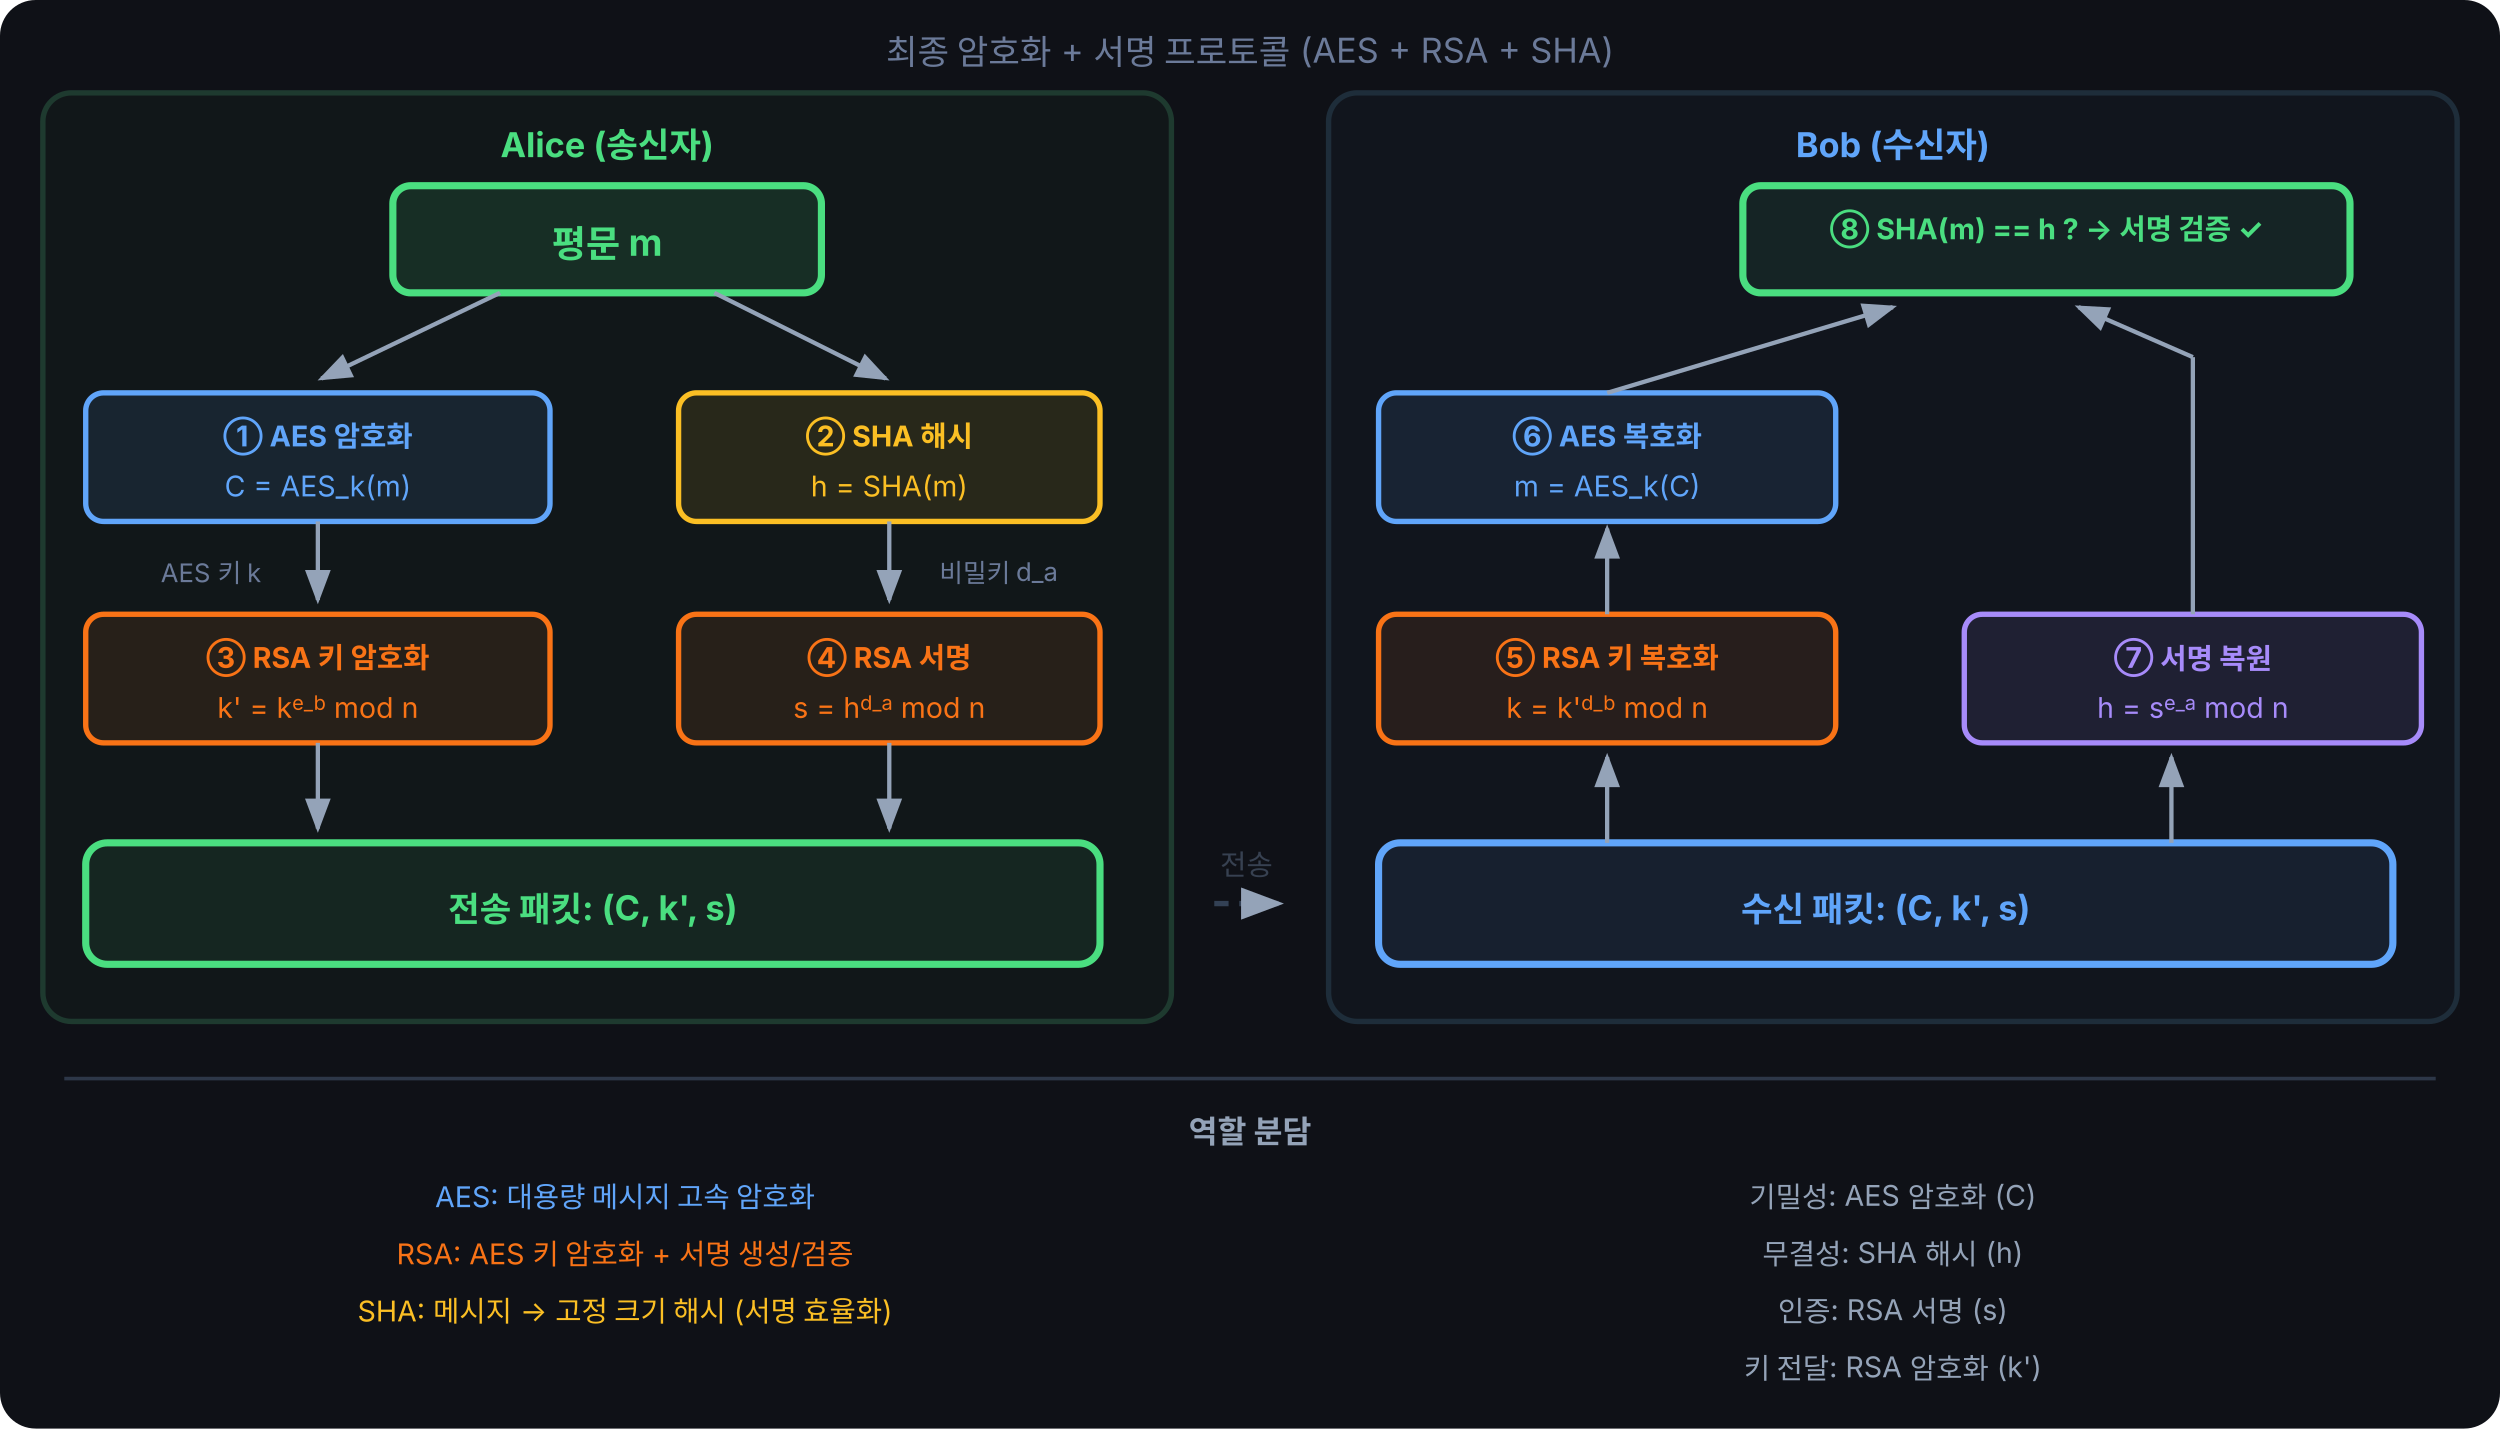
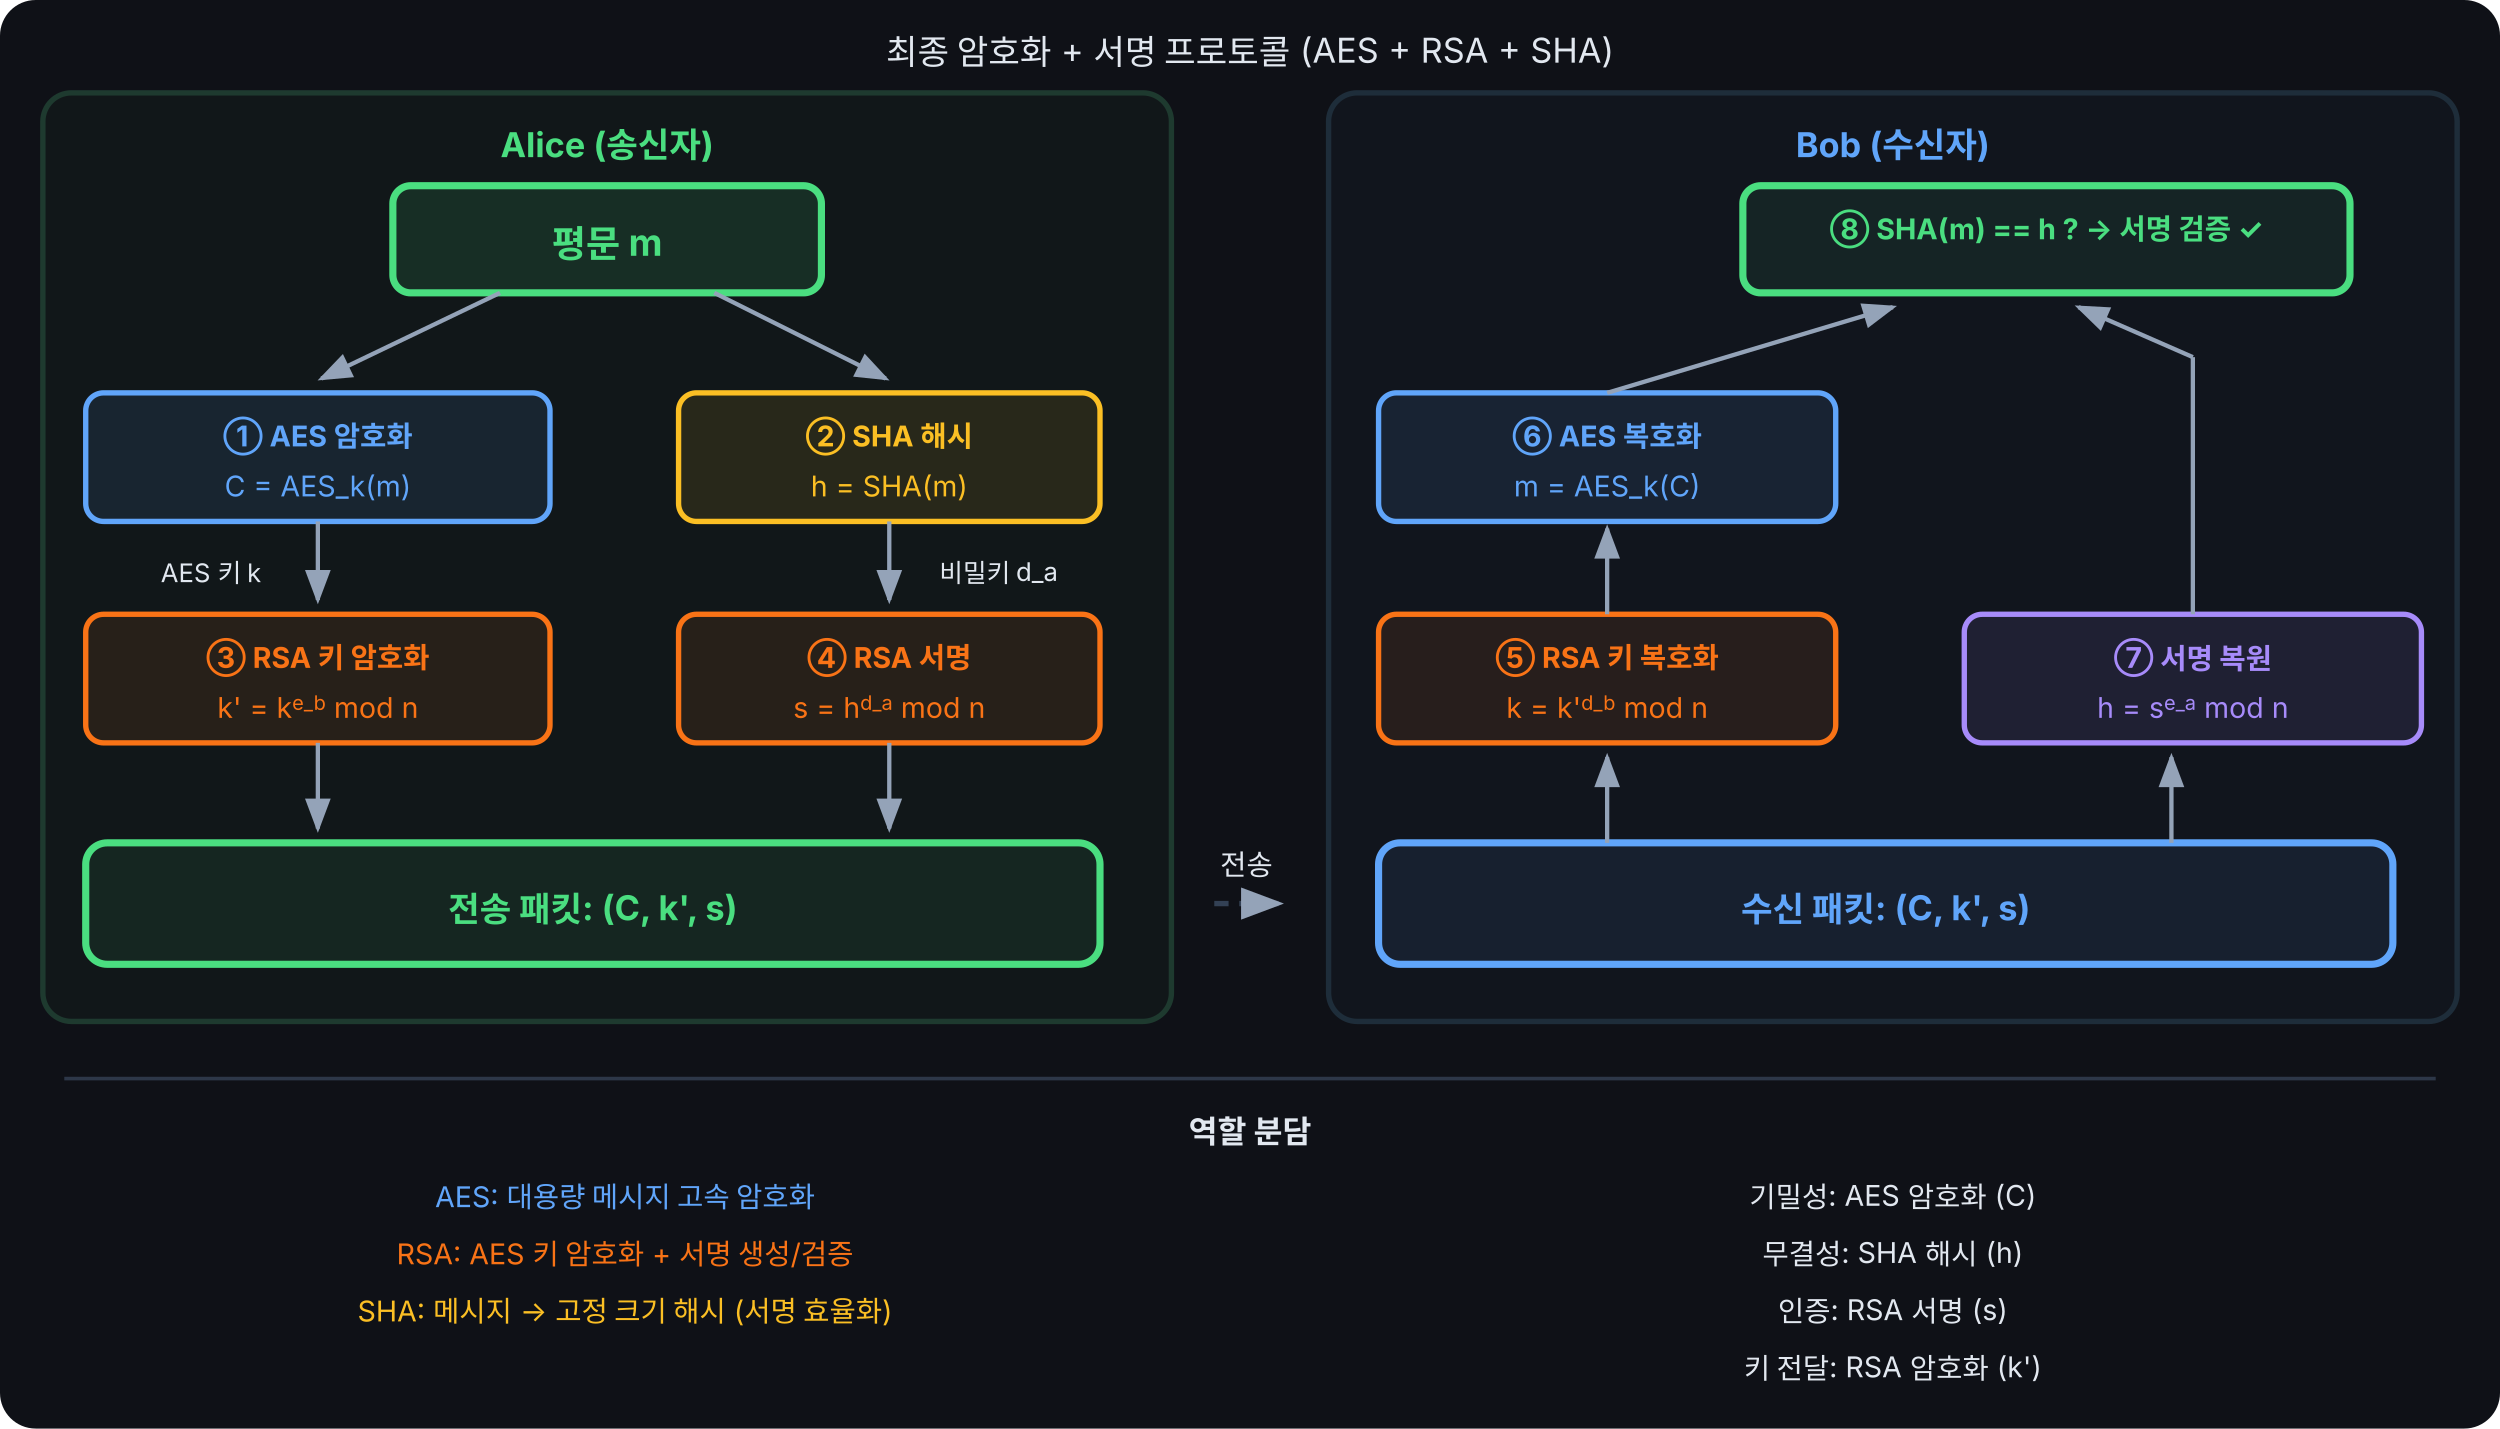
<svg xmlns="http://www.w3.org/2000/svg" viewBox="0 0 700 400" width="1050" height="600">
  <defs>
    <marker id="ra" markerWidth="8" markerHeight="6" refX="7" refY="3" orient="auto">
      <polygon points="0 0, 8 3, 0 6" fill="#94a3b8" />
    </marker>
    <marker id="ga" markerWidth="8" markerHeight="6" refX="7" refY="3" orient="auto">
      <polygon points="0 0, 8 3, 0 6" fill="#4ade80" />
    </marker>
    <marker id="oa" markerWidth="8" markerHeight="6" refX="7" refY="3" orient="auto">
      <polygon points="0 0, 8 3, 0 6" fill="#f97316" />
    </marker>
    <marker id="ya" markerWidth="8" markerHeight="6" refX="7" refY="3" orient="auto">
      <polygon points="0 0, 8 3, 0 6" fill="#fbbf24" />
    </marker>
    <marker id="ba" markerWidth="8" markerHeight="6" refX="7" refY="3" orient="auto">
      <polygon points="0 0, 8 3, 0 6" fill="#60a5fa" />
    </marker>
  </defs>
  <rect width="700" height="400" fill="#0f1117" rx="10" />
-   <text x="350" y="18" text-anchor="middle" font-family="system-ui,-apple-system,sans-serif" font-size="9.6" fill="#6b7a99">최종 암호화 + 서명 프로토콜 (AES + RSA + SHA)</text>
+   <text x="350" y="18" text-anchor="middle" font-family="system-ui,-apple-system,sans-serif" font-size="9.6" fill="#e2e8f0">최종 암호화 + 서명 프로토콜 (AES + RSA + SHA)</text>
  <rect x="12" y="26" width="316" height="260" rx="8" fill="rgba(74,222,128,0.03)" stroke="#1e3a2f" stroke-width="1.5" />
  <text x="170" y="44" text-anchor="middle" font-family="system-ui,-apple-system,sans-serif" font-size="9.6" font-weight="700" fill="#4ade80">Alice (송신자)</text>
  <rect x="110" y="52" width="120" height="30" rx="5" fill="rgba(74,222,128,0.12)" stroke="#4ade80" stroke-width="2" />
  <text x="170" y="72" text-anchor="middle" font-family="system-ui,-apple-system,sans-serif" font-size="10.4" font-weight="700" fill="#4ade80">평문  m</text>
  <line x1="140" y1="82" x2="90" y2="106" stroke="#94a3b8" stroke-width="1.2" marker-end="url(#ra)" />
  <rect x="24" y="110" width="130" height="36" rx="5" fill="rgba(96,165,250,0.1)" stroke="#60a5fa" stroke-width="1.5" />
  <text x="89" y="125" text-anchor="middle" font-family="system-ui,-apple-system,sans-serif" font-size="8" font-weight="700" fill="#60a5fa">① AES 암호화</text>
  <text x="89" y="139" text-anchor="middle" font-family="system-ui,-apple-system,sans-serif" font-size="8" fill="#60a5fa">C = AES_k(m)</text>
  <line x1="200" y1="82" x2="248" y2="106" stroke="#94a3b8" stroke-width="1.2" marker-end="url(#ra)" />
  <rect x="190" y="110" width="118" height="36" rx="5" fill="rgba(251,191,36,0.1)" stroke="#fbbf24" stroke-width="1.5" />
  <text x="249" y="125" text-anchor="middle" font-family="system-ui,-apple-system,sans-serif" font-size="8" font-weight="700" fill="#fbbf24">② SHA 해시</text>
  <text x="249" y="139" text-anchor="middle" font-family="system-ui,-apple-system,sans-serif" font-size="8" fill="#fbbf24">h = SHA(m)</text>
  <line x1="89" y1="146" x2="89" y2="168" stroke="#94a3b8" stroke-width="1.2" marker-end="url(#ra)" />
-   <text x="45" y="163" font-family="system-ui,-apple-system,sans-serif" font-size="7.2" fill="#6b7a99">AES 키 k</text>
+   <text x="45" y="163" font-family="system-ui,-apple-system,sans-serif" font-size="7.2" fill="#e2e8f0">AES 키 k</text>
  <rect x="24" y="172" width="130" height="36" rx="5" fill="rgba(249,115,22,0.1)" stroke="#f97316" stroke-width="1.5" />
  <text x="89" y="187" text-anchor="middle" font-family="system-ui,-apple-system,sans-serif" font-size="8" font-weight="700" fill="#f97316">③ RSA 키 암호화</text>
  <text x="89" y="201" text-anchor="middle" font-family="system-ui,-apple-system,sans-serif" font-size="8" fill="#f97316">k' = k<tspan baseline-shift="super" font-size="70%">e_b</tspan> mod n</text>
  <line x1="249" y1="146" x2="249" y2="168" stroke="#94a3b8" stroke-width="1.2" marker-end="url(#ra)" />
-   <text x="263" y="163" font-family="system-ui,-apple-system,sans-serif" font-size="7.2" fill="#6b7a99">비밀키 d_a</text>
+   <text x="263" y="163" font-family="system-ui,-apple-system,sans-serif" font-size="7.2" fill="#e2e8f0">비밀키 d_a</text>
  <rect x="190" y="172" width="118" height="36" rx="5" fill="rgba(249,115,22,0.1)" stroke="#f97316" stroke-width="1.5" />
  <text x="249" y="187" text-anchor="middle" font-family="system-ui,-apple-system,sans-serif" font-size="8" font-weight="700" fill="#f97316">④ RSA 서명</text>
  <text x="249" y="201" text-anchor="middle" font-family="system-ui,-apple-system,sans-serif" font-size="8" fill="#f97316">s = h<tspan baseline-shift="super" font-size="70%">d_a</tspan> mod n</text>
  <line x1="89" y1="208" x2="89" y2="232" stroke="#94a3b8" stroke-width="1.2" marker-end="url(#ra)" />
  <line x1="249" y1="208" x2="249" y2="232" stroke="#94a3b8" stroke-width="1.2" marker-end="url(#ra)" />
  <rect x="24" y="236" width="284" height="34" rx="6" fill="rgba(74,222,128,0.08)" stroke="#4ade80" stroke-width="2" />
  <text x="166" y="258" text-anchor="middle" font-family="system-ui,-apple-system,sans-serif" font-size="9.6" font-weight="700" fill="#4ade80">전송 패킷: (C, k', s)</text>
  <line x1="340" y1="253" x2="358" y2="253" stroke="#334155" stroke-width="1.5" stroke-dasharray="4,3" marker-end="url(#ra)" />
-   <text x="349" y="245" text-anchor="middle" font-family="system-ui,-apple-system,sans-serif" font-size="8" fill="#374151">전송</text>
+   <text x="349" y="245" text-anchor="middle" font-family="system-ui,-apple-system,sans-serif" font-size="8" fill="#e2e8f0">전송</text>
  <rect x="372" y="26" width="316" height="260" rx="8" fill="rgba(96,165,250,0.03)" stroke="#1e2d3a" stroke-width="1.5" />
  <text x="530" y="44" text-anchor="middle" font-family="system-ui,-apple-system,sans-serif" font-size="9.6" font-weight="700" fill="#60a5fa">Bob (수신자)</text>
  <rect x="386" y="236" width="284" height="34" rx="6" fill="rgba(96,165,250,0.08)" stroke="#60a5fa" stroke-width="2" />
  <text x="528" y="258" text-anchor="middle" font-family="system-ui,-apple-system,sans-serif" font-size="9.6" font-weight="700" fill="#60a5fa">수신 패킷: (C, k', s)</text>
  <line x1="450" y1="236" x2="450" y2="212" stroke="#94a3b8" stroke-width="1.2" marker-end="url(#ra)" />
  <rect x="386" y="172" width="128" height="36" rx="5" fill="rgba(249,115,22,0.1)" stroke="#f97316" stroke-width="1.5" />
  <text x="450" y="187" text-anchor="middle" font-family="system-ui,-apple-system,sans-serif" font-size="8" font-weight="700" fill="#f97316">⑤ RSA 키 복호화</text>
  <text x="450" y="201" text-anchor="middle" font-family="system-ui,-apple-system,sans-serif" font-size="8" fill="#f97316">k = k'<tspan baseline-shift="super" font-size="70%">d_b</tspan> mod n</text>
  <line x1="450" y1="172" x2="450" y2="148" stroke="#94a3b8" stroke-width="1.2" marker-end="url(#ra)" />
  <rect x="386" y="110" width="128" height="36" rx="5" fill="rgba(96,165,250,0.1)" stroke="#60a5fa" stroke-width="1.5" />
  <text x="450" y="125" text-anchor="middle" font-family="system-ui,-apple-system,sans-serif" font-size="8" font-weight="700" fill="#60a5fa">⑥ AES 복호화</text>
  <text x="450" y="139" text-anchor="middle" font-family="system-ui,-apple-system,sans-serif" font-size="8" fill="#60a5fa">m = AES_k(C)</text>
  <line x1="608" y1="236" x2="608" y2="212" stroke="#94a3b8" stroke-width="1.2" marker-end="url(#ra)" />
  <rect x="550" y="172" width="128" height="36" rx="5" fill="rgba(167,139,250,0.1)" stroke="#a78bfa" stroke-width="1.5" />
  <text x="614" y="187" text-anchor="middle" font-family="system-ui,-apple-system,sans-serif" font-size="8" font-weight="700" fill="#a78bfa">⑦ 서명 복원</text>
  <text x="614" y="201" text-anchor="middle" font-family="system-ui,-apple-system,sans-serif" font-size="8" fill="#a78bfa">h = s<tspan baseline-shift="super" font-size="70%">e_a</tspan> mod n</text>
  <line x1="450" y1="110" x2="530" y2="86" stroke="#94a3b8" stroke-width="1.2" marker-end="url(#ra)" />
  <line x1="614" y1="172" x2="614" y2="100" stroke="#94a3b8" stroke-width="1.2" />
  <line x1="614" y1="100" x2="582" y2="86" stroke="#94a3b8" stroke-width="1.2" marker-end="url(#ra)" />
  <rect x="488" y="52" width="170" height="30" rx="5" fill="rgba(74,222,128,0.08)" stroke="#4ade80" stroke-width="2" />
  <text x="573" y="67" text-anchor="middle" font-family="system-ui,-apple-system,sans-serif" font-size="8" font-weight="700" fill="#4ade80">⑧ SHA(m) == h ?  →  서명 검증  ✓</text>
  <line x1="18" y1="302" x2="682" y2="302" stroke="#2d3748" stroke-width="1" />
-   <text x="350" y="320" text-anchor="middle" font-family="system-ui,-apple-system,sans-serif" font-size="8.8" font-weight="700" fill="#94a3b8">역할 분담</text>
+   <text x="350" y="320" text-anchor="middle" font-family="system-ui,-apple-system,sans-serif" font-size="8.8" font-weight="700" fill="#e2e8f0">역할 분담</text>
  <text x="175" y="338" text-anchor="middle" font-family="system-ui,-apple-system,sans-serif" font-size="8" fill="#60a5fa">AES: 대용량 메시지 고속 암호화</text>
  <text x="175" y="354" text-anchor="middle" font-family="system-ui,-apple-system,sans-serif" font-size="8" fill="#f97316">RSA: AES 키 암호화 + 서명 생성/검증</text>
  <text x="175" y="370" text-anchor="middle" font-family="system-ui,-apple-system,sans-serif" font-size="8" fill="#fbbf24">SHA: 메시지 → 고정 크기 해시 (서명 효율화)</text>
-   <text x="530" y="338" text-anchor="middle" font-family="system-ui,-apple-system,sans-serif" font-size="8" fill="#94a3b8">기밀성: AES 암호화  (C)</text>
-   <text x="530" y="354" text-anchor="middle" font-family="system-ui,-apple-system,sans-serif" font-size="8" fill="#94a3b8">무결성: SHA 해시    (h)</text>
-   <text x="530" y="370" text-anchor="middle" font-family="system-ui,-apple-system,sans-serif" font-size="8" fill="#94a3b8">인증:   RSA 서명    (s)</text>
-   <text x="530" y="386" text-anchor="middle" font-family="system-ui,-apple-system,sans-serif" font-size="8" fill="#94a3b8">키 전달: RSA 암호화 (k')</text>
+   <text x="530" y="338" text-anchor="middle" font-family="system-ui,-apple-system,sans-serif" font-size="8" fill="#e2e8f0">기밀성: AES 암호화  (C)</text>
+   <text x="530" y="354" text-anchor="middle" font-family="system-ui,-apple-system,sans-serif" font-size="8" fill="#e2e8f0">무결성: SHA 해시    (h)</text>
+   <text x="530" y="370" text-anchor="middle" font-family="system-ui,-apple-system,sans-serif" font-size="8" fill="#e2e8f0">인증:   RSA 서명    (s)</text>
+   <text x="530" y="386" text-anchor="middle" font-family="system-ui,-apple-system,sans-serif" font-size="8" fill="#e2e8f0">키 전달: RSA 암호화 (k')</text>
</svg>
